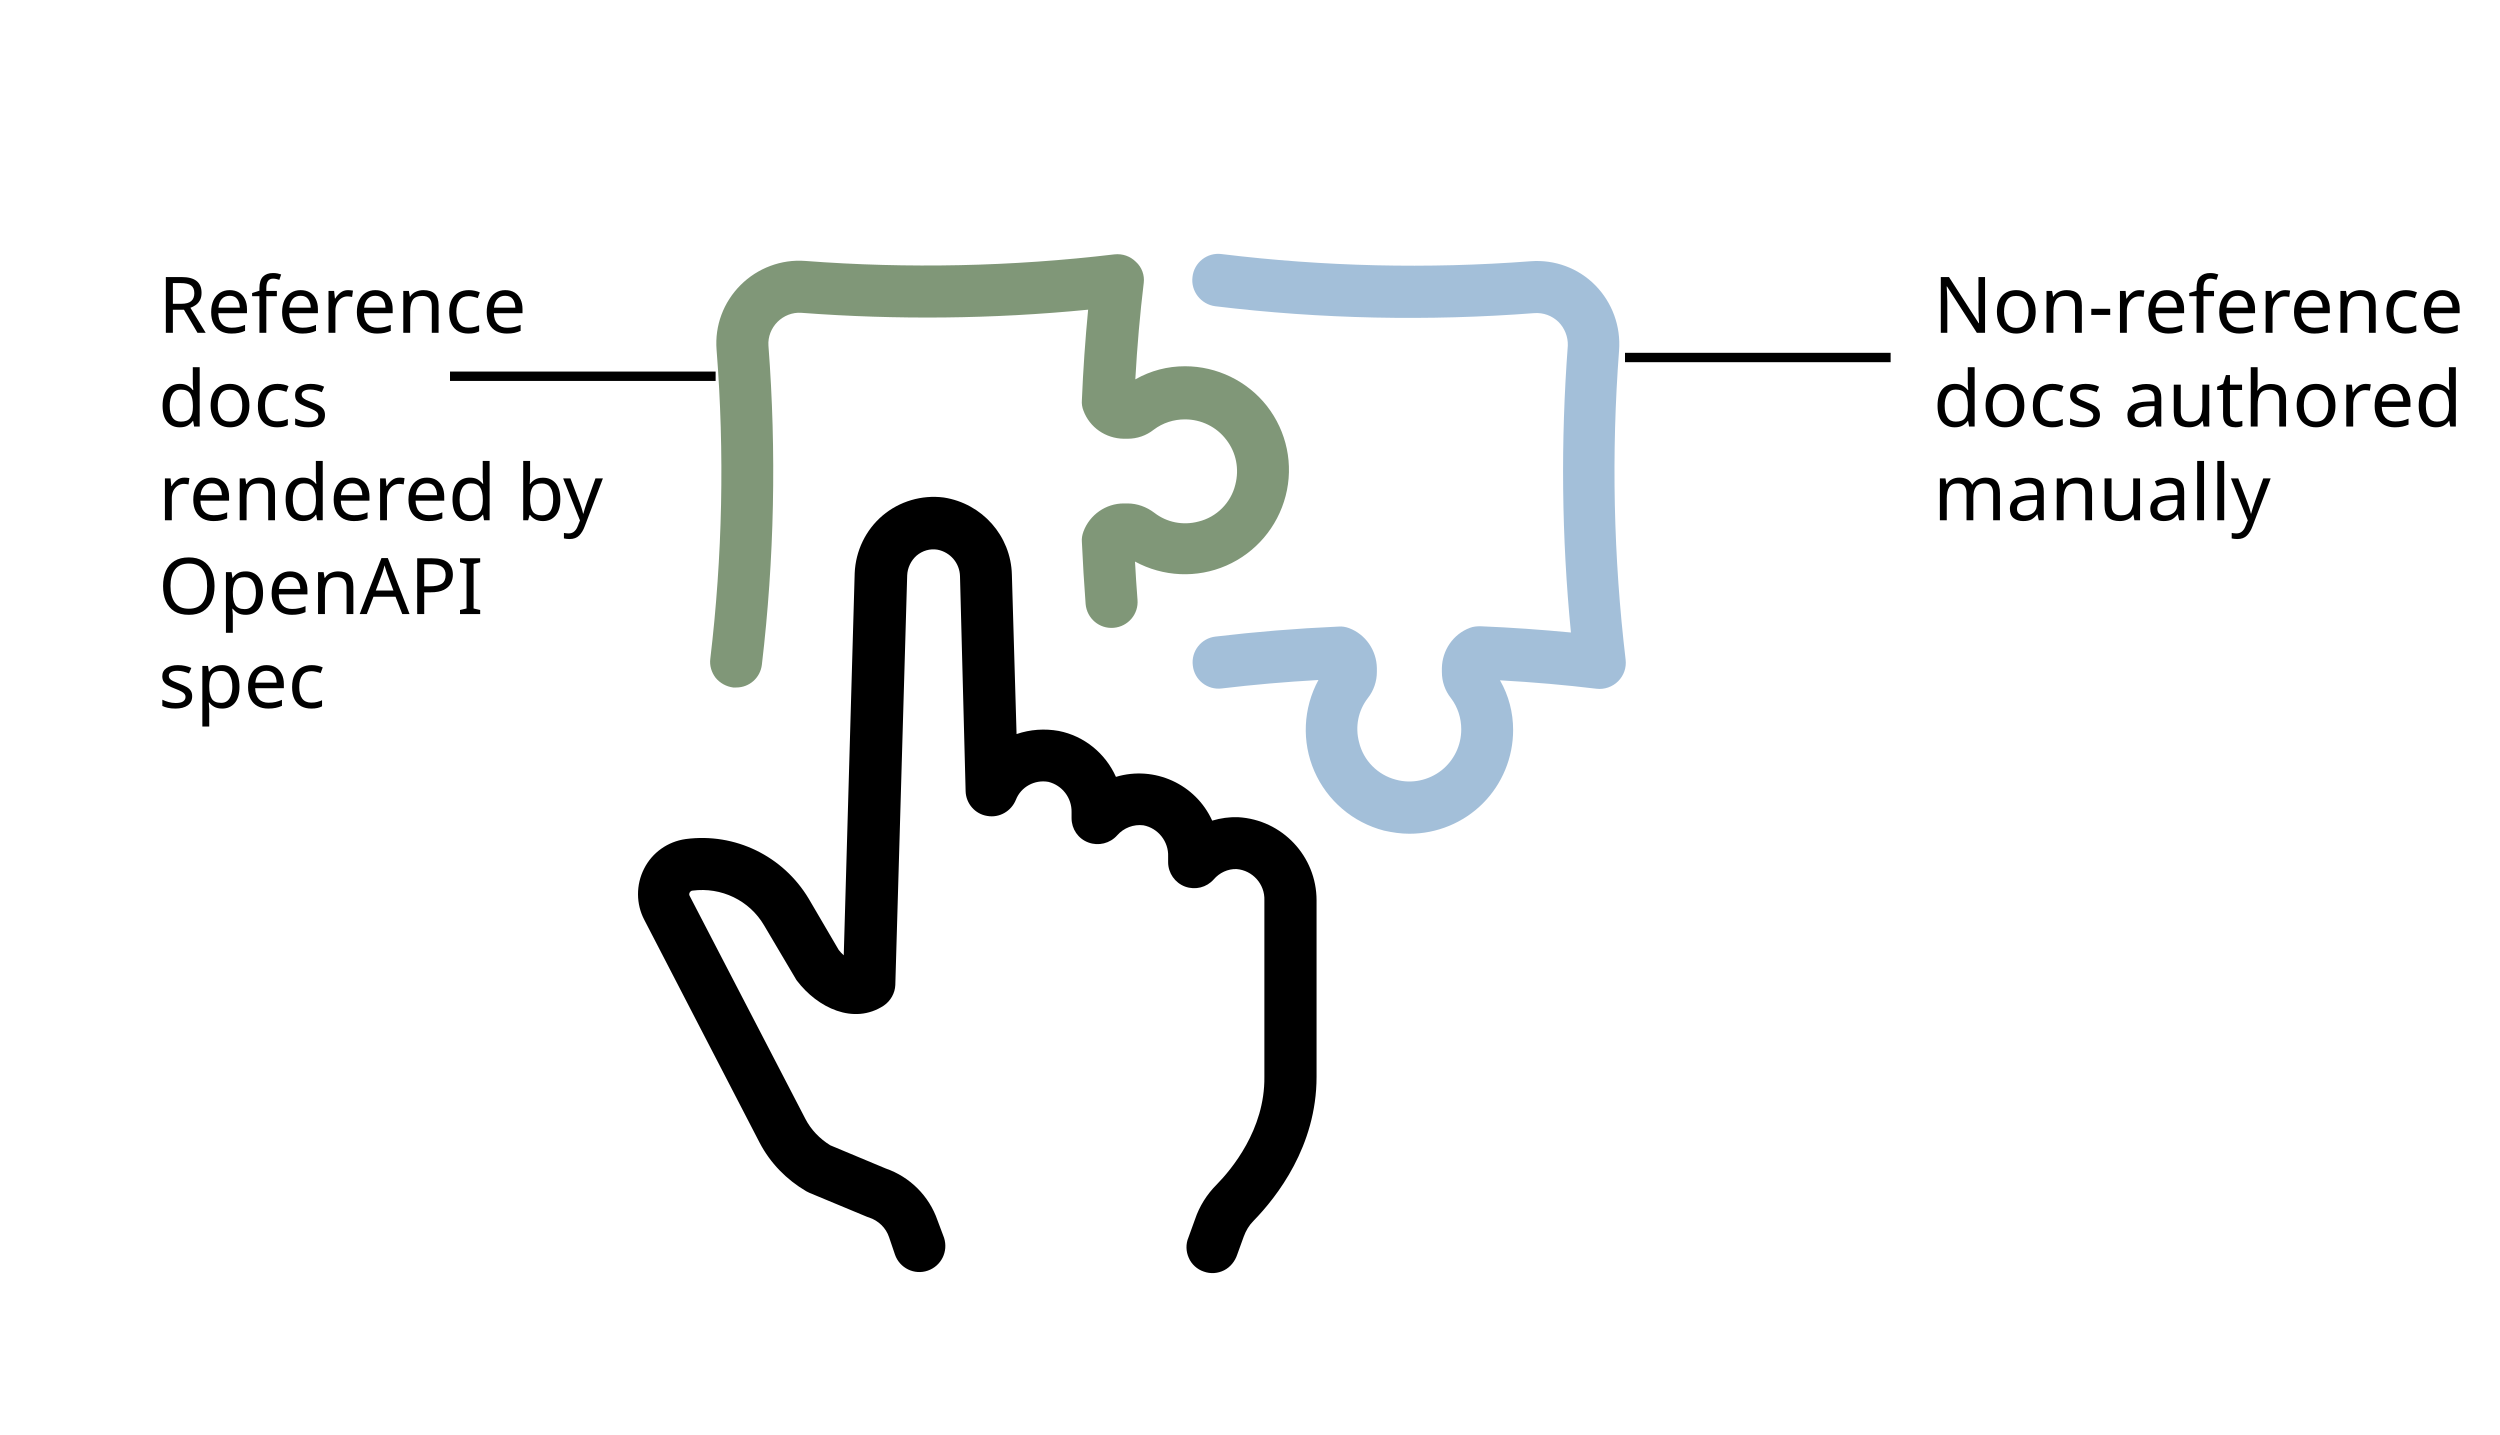
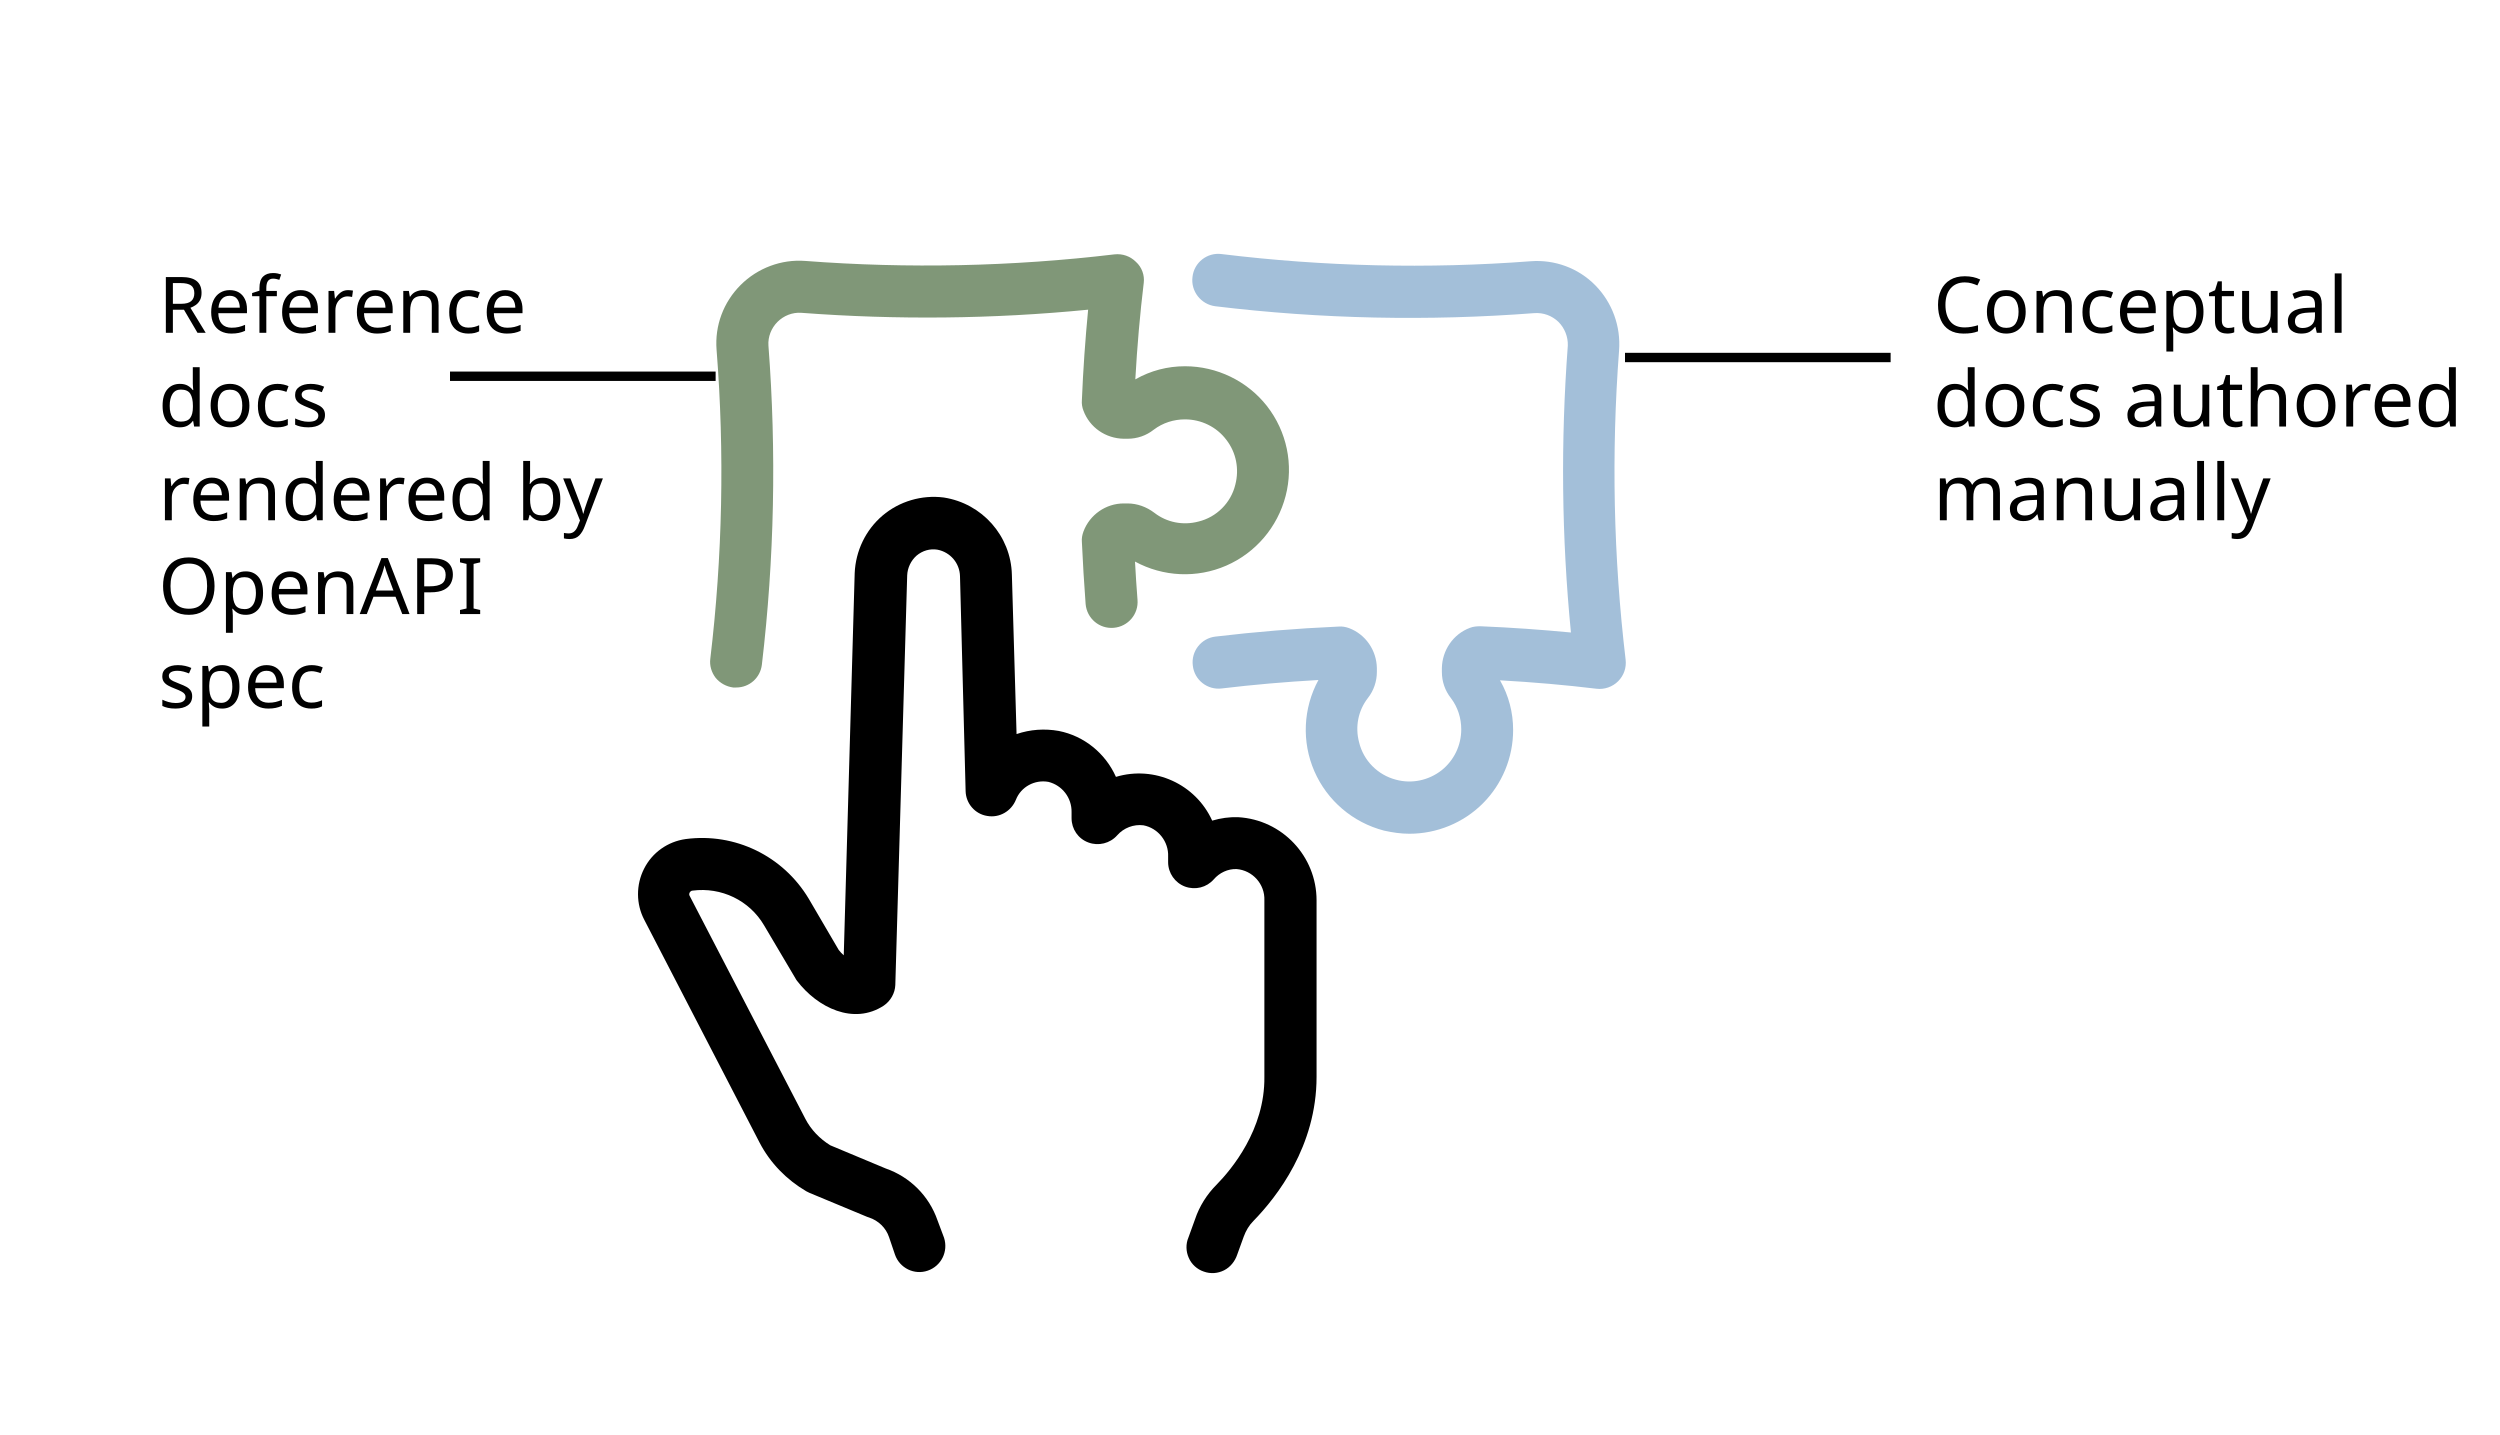
<svg xmlns="http://www.w3.org/2000/svg" version="1.1" id="Layer_1" x="0px" y="0px" viewBox="0 0 800 459" enable-background="new 0 0 800 459" xml:space="preserve">
  <path d="M389.3,379.1c-3.1,3.1-5.5,6.9-6.9,11.1l-2.1,5.8h0c-0.9,2.1-0.8,4.5,0.1,6.5c0.9,2.1,2.7,3.7,4.8,4.4  c2.2,0.8,4.5,0.6,6.5-0.4c2-1,3.5-2.9,4.2-5l2.1-5.8h0c0.7-1.9,1.7-3.6,3.1-5c7.5-7.7,20.2-23.9,20.2-46.1v-56.5  c0-14.1-11-25.8-25.1-26.6c-2.8-0.1-5.6,0.3-8.3,1.1c-5.3-11.7-18.5-17.7-30.8-14c-3.4-7.6-10.2-13.1-18.3-14.7  c-4.5-0.8-9.1-0.5-13.5,1l-1.5-51c-0.3-12.4-9.5-22.8-21.8-24.7c-7-0.9-14.2,1.2-19.6,5.8c-5.4,4.6-8.6,11.3-8.9,18.4l-3.5,122.3  c-0.6-0.5-1.1-1.1-1.6-1.7l-9.6-16.4l0,0c-8.2-13.7-23.6-21.2-39.4-19.1c-5.7,0.8-10.7,4.3-13.3,9.5c-2.6,5.1-2.6,11.3,0.1,16.4  l36.9,71.3c3.4,6.5,8.6,11.8,14.9,15.5l1,0.5l18.5,7.7l0.6,0.2c3,1,5.4,3.3,6.4,6.3l1.9,5.6c1.5,4.3,6.2,6.6,10.5,5.1  c4.3-1.5,6.6-6.1,5.2-10.5l-2.1-5.6c-2.7-7.8-8.8-13.9-16.6-16.6l-17.7-7.4c-3.4-2.1-6.2-5-8-8.5l-37-71.3c-0.2-0.3-0.2-0.7,0-1.1  c0.2-0.3,0.5-0.6,0.9-0.6c9.2-1.2,18.2,3.1,22.9,11.1l10,16.9c0.2,0.3,0.3,0.6,0.5,0.8c6.6,8.7,18.2,14.3,27.8,8h0  c2.2-1.5,3.6-4,3.7-6.6l3.8-131.1v0c0.1-2.4,1.2-4.7,3-6.3c1.9-1.6,4.3-2.3,6.7-1.9c4.1,0.8,7.1,4.3,7.2,8.5l1.8,68.8  c0.1,3.9,3,7.3,6.9,7.9c3.9,0.7,7.7-1.5,9.2-5.2c1.6-4.1,6-6.5,10.4-5.7c4.4,1.1,7.5,5.1,7.4,9.7v1.9c0,3.5,2.1,6.6,5.4,7.8  c3.2,1.2,6.9,0.3,9.2-2.3c2.1-2.4,5.3-3.6,8.4-3.2c4.7,0.9,8.1,5.2,7.9,10v1.8c0,3.5,2.2,6.6,5.4,7.8c3.3,1.2,6.9,0.3,9.2-2.3  c1.8-2.1,4.5-3.4,7.3-3.3c5.1,0.4,9.1,4.8,8.9,10v56.5C404.8,361.5,394,374.3,389.3,379.1L389.3,379.1z" />
  <path fill="#A3BFD9" d="M510.5,91.3c-5.4-5.5-13-8.3-20.7-7.7c-33,2.5-66.1,1.7-98.9-2.3c-4.6-0.6-8.8,2.7-9.3,7.3  c-0.6,4.6,2.7,8.8,7.3,9.4c33.9,4.1,68.1,4.8,102.1,2.2c2.9-0.2,5.6,0.8,7.7,2.8c2,2,3.1,4.8,3,7.6c-2.3,30.6-2,61.3,1,91.8  c-9.4-0.9-19.1-1.6-29-2v0c-1.1,0-2.3,0.1-3.3,0.5c-5.4,2-8.9,7.2-9,12.9v1.2c0,3.1,1,6,2.9,8.4c2.2,2.9,3.3,6.4,3.3,10  c0,5.1-2.3,9.9-6.3,13.1c-4.1,3.2-9.5,4.4-14.6,3c-5.8-1.5-10.4-6.1-11.8-12c-1.3-4.9-0.3-10.1,2.8-14.1c1.9-2.4,2.9-5.4,2.9-8.4  v-1.2c-0.1-5.7-3.6-10.8-8.9-12.8c-1.1-0.4-2.2-0.6-3.3-0.5c-13.6,0.6-26.8,1.7-39.4,3.2h0c-4.6,0.5-7.9,4.7-7.3,9.3  c0.5,4.6,4.7,7.9,9.3,7.3c10-1.2,20.3-2.1,30.9-2.7c-4.9,9-5.4,19.8-1.3,29.2c4.1,9.4,12.3,16.4,22.3,19c2.7,0.6,5.4,1,8.1,1  c8.8,0,17.3-3.5,23.5-9.7s9.7-14.7,9.7-23.5c0-5.6-1.4-11-4.2-15.9c10.7,0.6,21,1.5,30.9,2.7c2.5,0.3,5.1-0.6,6.9-2.4  c1.8-1.8,2.7-4.3,2.4-6.9c-3.9-32.8-4.6-66-2.1-98.9C518.7,104.4,515.9,96.8,510.5,91.3L510.5,91.3z" />
  <path fill="#809778" d="M363.5,83.8c-1.8-1.8-4.3-2.7-6.9-2.4c-32.8,3.9-66,4.6-98.9,2.1c-7.7-0.6-15.3,2.3-20.7,7.7  c-5.5,5.5-8.3,13-7.7,20.7c2.6,33,1.9,66.1-2,98.9c-0.3,2.2,0.4,4.4,1.7,6.1c1.4,1.7,3.4,2.8,5.6,3.1h1c4.2,0,7.7-3.1,8.2-7.3  c4-33.9,4.7-68.1,2.1-102.1c-0.2-2.8,0.9-5.6,2.9-7.6c2-2,4.8-3.1,7.6-2.9c30.6,2.3,61.3,2,91.8-1c-0.9,9.4-1.6,19.1-2,29  c-0.1,1.1,0.1,2.3,0.5,3.3c2,5.4,7.1,8.9,12.9,9h1.2c3.1,0,6-1,8.4-2.9c2.9-2.2,6.4-3.3,10-3.3c5.2,0,10.1,2.4,13.2,6.5  c3.2,4.1,4.2,9.4,2.9,14.4c-1.4,5.8-6,10.4-11.8,11.8c-4.9,1.3-10.1,0.3-14.1-2.8c-2.5-1.9-5.5-3-8.6-3h-1.2c-5.7,0-10.9,3.6-12.9,9  c-0.4,1.1-0.6,2.2-0.5,3.3c0.3,6.6,0.7,13.3,1.2,19.9c0.4,4.6,4.4,8,9,7.6c4.6-0.4,8-4.4,7.6-9c-0.3-4-0.6-8.1-0.8-12.2  c9,4.9,19.8,5.4,29.2,1.3c9.4-4.1,16.4-12.3,19-22.3c2.6-10,0.4-20.6-6-28.8c-6.3-8-16-12.7-26.2-12.7c-5.6,0-11,1.4-15.9,4.2  c0.6-10.7,1.5-21,2.7-30.9C366.3,88.1,365.4,85.5,363.5,83.8L363.5,83.8z" />
  <line fill="none" stroke="#000000" stroke-width="3" stroke-miterlimit="10" x1="144" y1="120.4" x2="229" y2="120.4" />
  <line fill="none" stroke="#000000" stroke-width="3" stroke-miterlimit="10" x1="520" y1="114.4" x2="605" y2="114.4" />
  <text transform="matrix(1 0 0 1 50.651 106.4946)">
    <tspan x="0" y="0" font-family="'MyriadPro-Regular'" font-size="25">Reference </tspan>
    <tspan x="0" y="30" font-family="'MyriadPro-Regular'" font-size="25">docs </tspan>
    <tspan x="0" y="60" font-family="'MyriadPro-Regular'" font-size="25">rendered by</tspan>
    <tspan x="0" y="90" font-family="'MyriadPro-Regular'" font-size="25">OpenAPI</tspan>
    <tspan x="0" y="120" font-family="'MyriadPro-Regular'" font-size="25">spec</tspan>
  </text>
  <text transform="matrix(1 0 0 1 618.6368 106.4946)">
-     <tspan x="0" y="0" font-family="'MyriadPro-Regular'" font-size="25">Non-reference</tspan>
+     <tspan x="0" y="0" font-family="'MyriadPro-Regular'" font-size="25">Conceptual</tspan>
    <tspan x="0" y="30" font-family="'MyriadPro-Regular'" font-size="25">docs authored</tspan>
    <tspan x="0" y="60" font-family="'MyriadPro-Regular'" font-size="25">manually</tspan>
  </text>
</svg>
